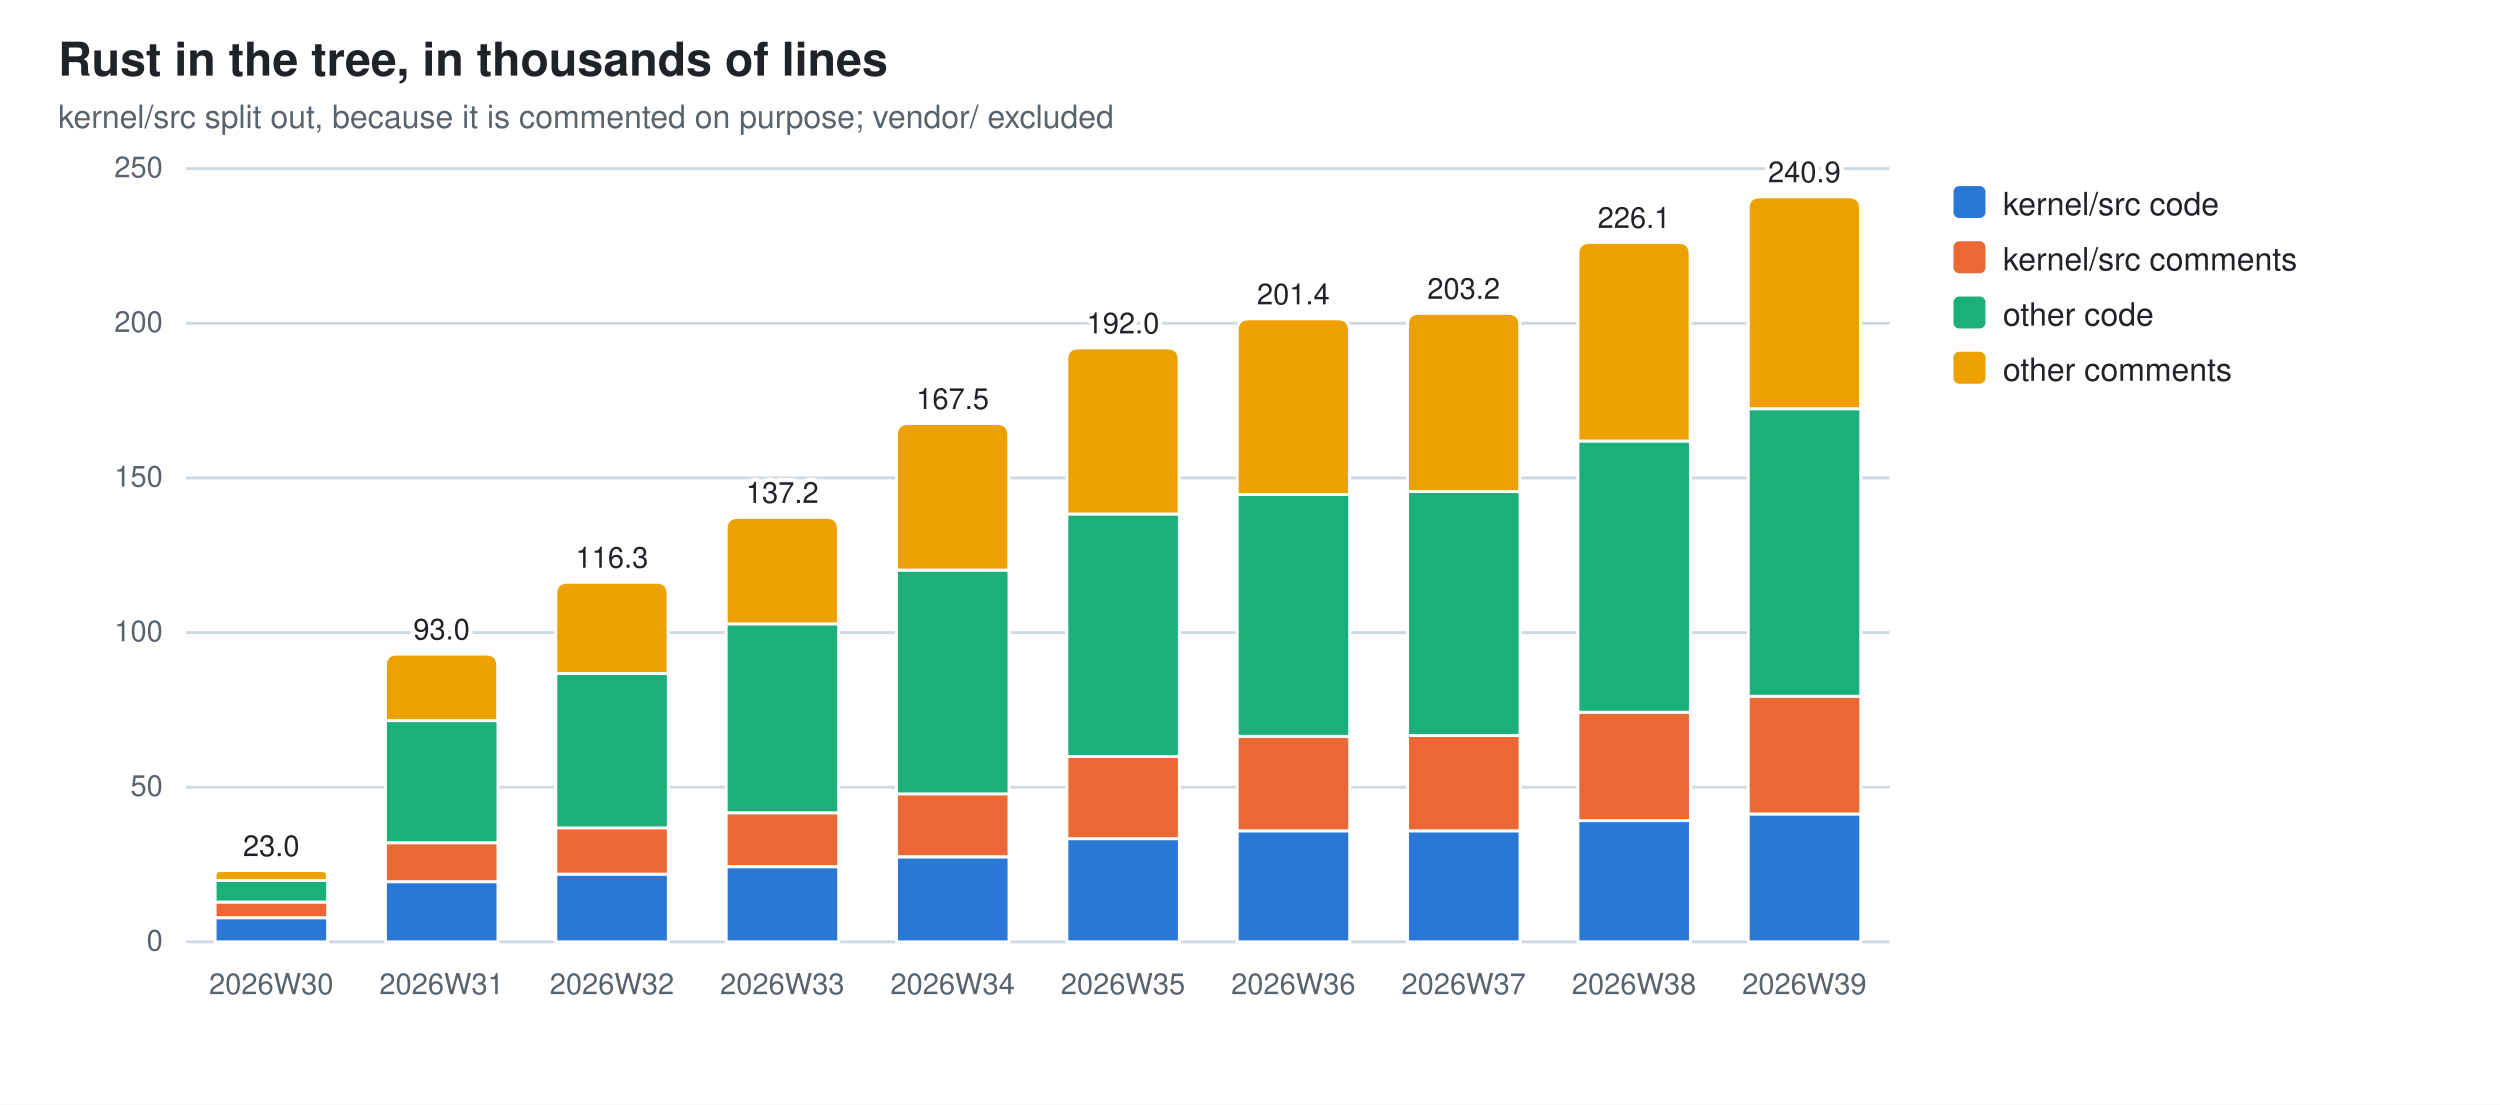
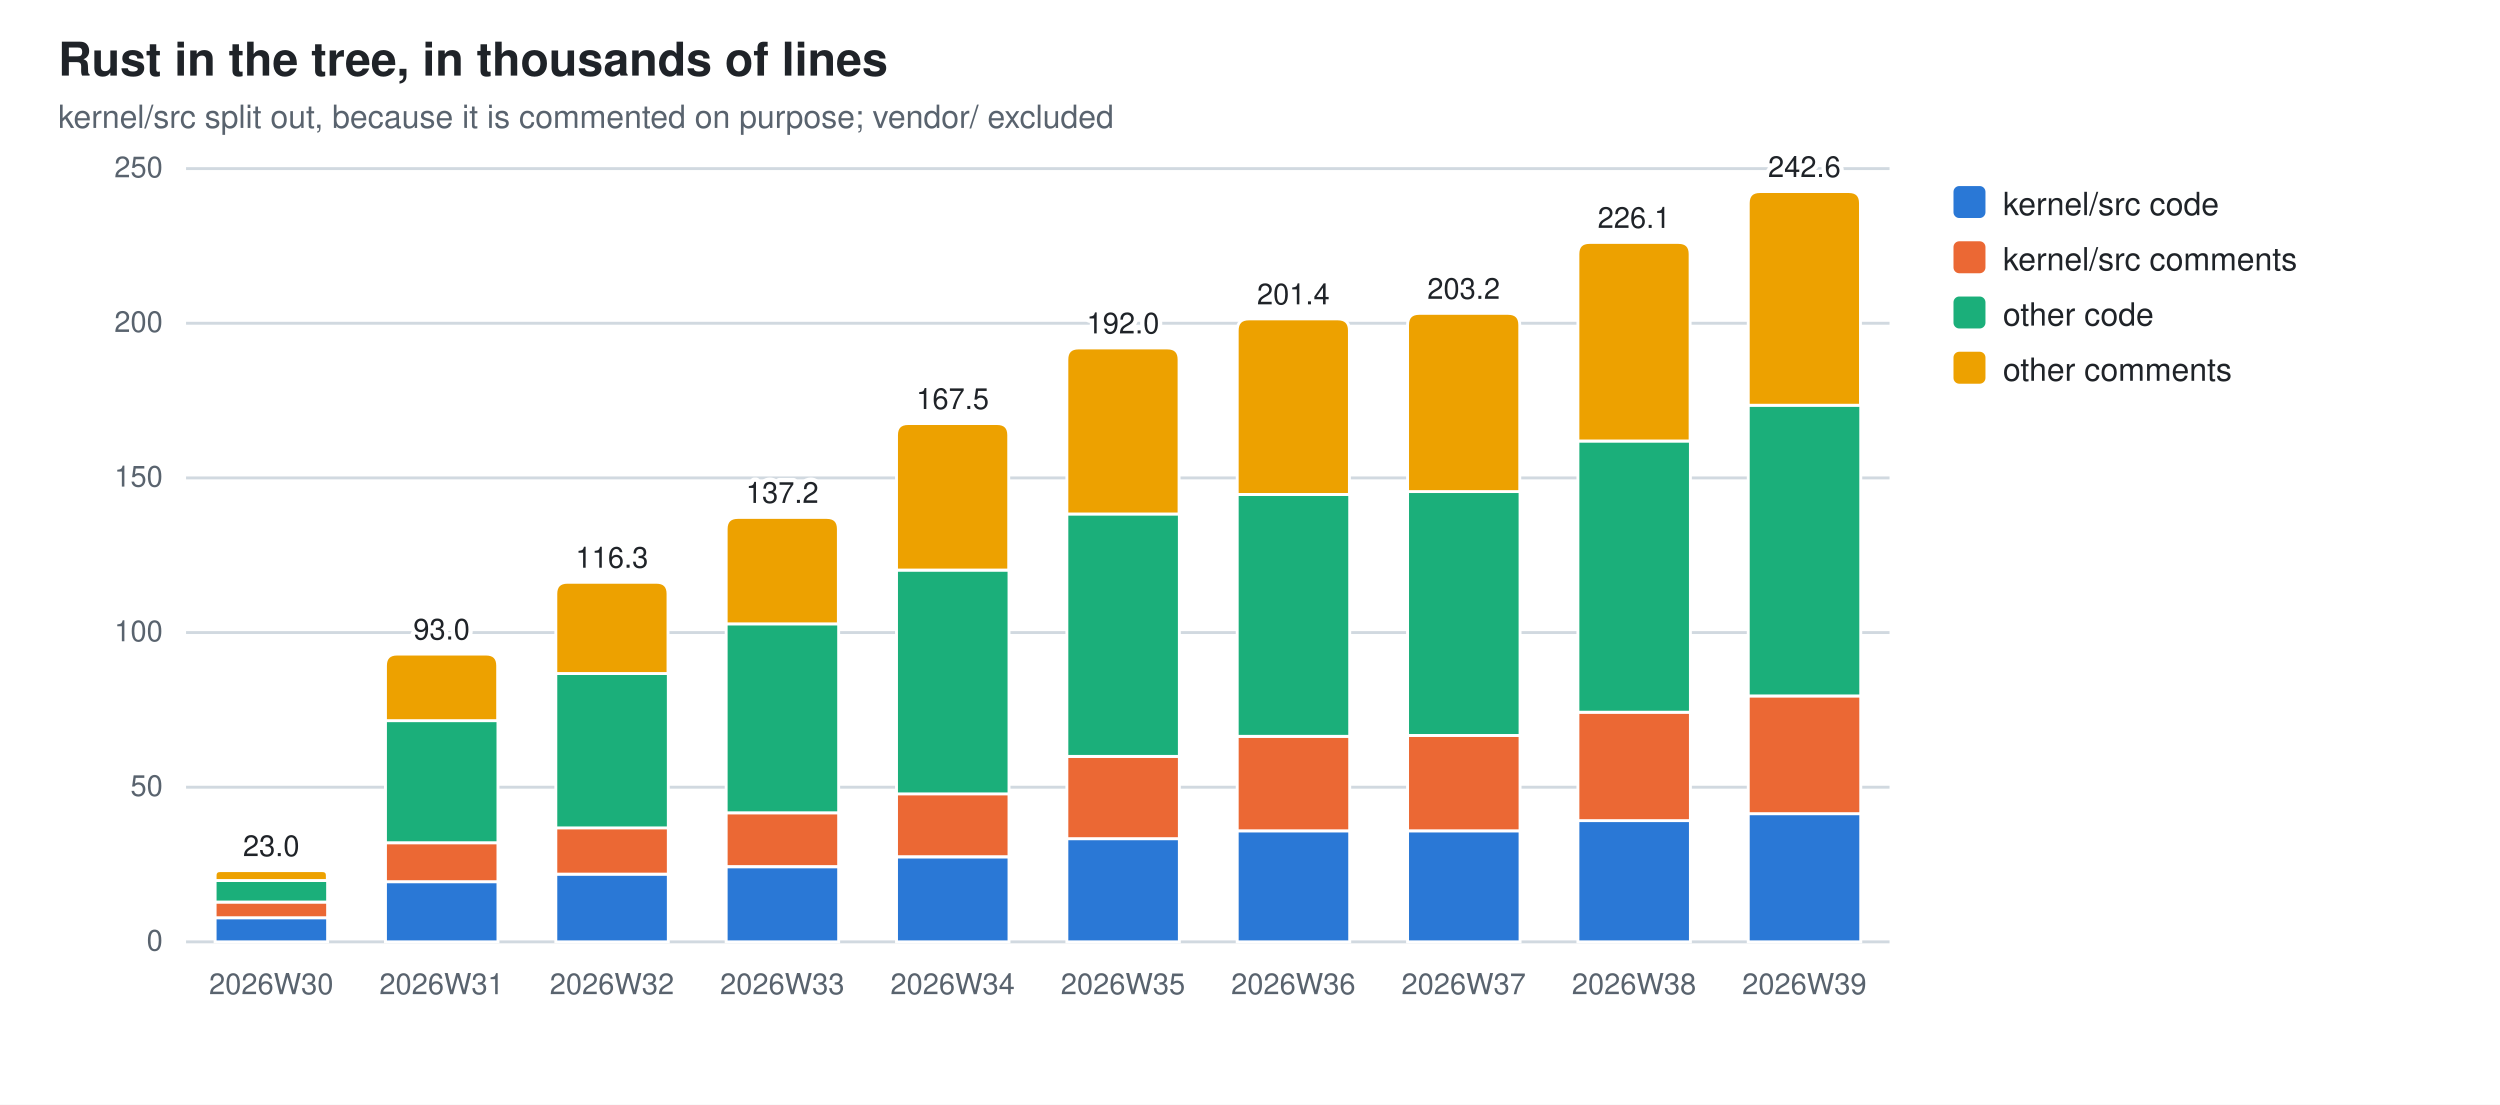
<svg xmlns="http://www.w3.org/2000/svg" width="860" height="380" viewBox="0 0 860 380" role="img" aria-label="Rust in the tree, in thousands of lines">
  <style>
  .bg{fill:#ffffff} .fg{fill:#1f2328} .mut{fill:#59636e} .grid{stroke:#d1d9e0}
  .seg{stroke:#ffffff;stroke-width:1}
  .val{paint-order:stroke;stroke:#ffffff;stroke-width:3px;stroke-linejoin:round}
  .s0{fill:#2a78d6}  .s1{fill:#eb6834}  .s2{fill:#1baf7a}  .s3{fill:#eda100}  .s4{fill:#e87ba4}  .s5{fill:#008300}  .s6{fill:#4a3aa7}  .s7{fill:#e34948}
  @media (prefers-color-scheme: dark){
    .bg{fill:#0d1117} .fg{fill:#e6edf3} .mut{fill:#9198a1} .grid{stroke:#30363d}
    .seg{stroke:#0d1117} .val{stroke:#0d1117} .s0{fill:#3987e5} .s1{fill:#d95926} .s2{fill:#199e70} .s3{fill:#c98500} .s4{fill:#d55181} .s5{fill:#008300} .s6{fill:#9085e9} .s7{fill:#e66767}}
  text{font-family:-apple-system,BlinkMacSystemFont,"Segoe UI",Helvetica,Arial,sans-serif}
</style>
  <rect class="bg" width="860" height="380" />
  <text class="fg" x="20" y="26" font-size="16" font-weight="600">Rust in the tree, in thousands of lines</text>
  <text class="mut" x="20" y="44" font-size="11">kernel/src split out, because it is commented on purpose; vendor/ excluded</text>
  <line class="grid" x1="64" y1="324.0" x2="650.0" y2="324.0" stroke-width="1" />
  <text class="mut" x="56" y="327.0" font-size="10" text-anchor="end">0</text>
  <line class="grid" x1="64" y1="270.8" x2="650.0" y2="270.8" stroke-width="1" />
  <text class="mut" x="56" y="273.8" font-size="10" text-anchor="end">50</text>
  <line class="grid" x1="64" y1="217.6" x2="650.0" y2="217.6" stroke-width="1" />
  <text class="mut" x="56" y="220.6" font-size="10" text-anchor="end">100</text>
  <line class="grid" x1="64" y1="164.4" x2="650.0" y2="164.4" stroke-width="1" />
  <text class="mut" x="56" y="167.4" font-size="10" text-anchor="end">150</text>
  <line class="grid" x1="64" y1="111.2" x2="650.0" y2="111.2" stroke-width="1" />
  <text class="mut" x="56" y="114.2" font-size="10" text-anchor="end">200</text>
  <line class="grid" x1="64" y1="58.0" x2="650.0" y2="58.0" stroke-width="1" />
  <text class="mut" x="56" y="61.0" font-size="10" text-anchor="end">250</text>
  <rect class="seg s0" x="74.0" y="315.7" width="38.7" height="8.3" />
  <rect class="seg s1" x="74.0" y="310.3" width="38.7" height="5.4" />
  <rect class="seg s2" x="74.0" y="302.9" width="38.7" height="7.4" />
  <path class="seg s3" d="M74.0,302.9 V301.2 Q74.0,299.5 75.7,299.5 H110.9 Q112.6,299.5 112.6,301.2 V302.9 Z" />
  <text class="mut" x="93.3" y="342" font-size="10" text-anchor="middle">2026W30</text>
  <text class="fg val" x="93.3" y="294.5" font-size="10" text-anchor="middle">23.0</text>
  <rect class="seg s0" x="132.6" y="303.3" width="38.7" height="20.7" />
  <rect class="seg s1" x="132.6" y="289.9" width="38.7" height="13.4" />
  <rect class="seg s2" x="132.6" y="247.9" width="38.7" height="42.0" />
  <path class="seg s3" d="M132.6,247.9 V229.0 Q132.6,225.0 136.6,225.0 H167.2 Q171.2,225.0 171.2,229.0 V247.9 Z" />
  <text class="mut" x="151.9" y="342" font-size="10" text-anchor="middle">2026W31</text>
  <text class="fg val" x="151.9" y="220.0" font-size="10" text-anchor="middle">93.0</text>
  <rect class="seg s0" x="191.2" y="300.7" width="38.7" height="23.3" />
  <rect class="seg s1" x="191.2" y="284.7" width="38.7" height="16.0" />
  <rect class="seg s2" x="191.2" y="231.7" width="38.7" height="53.1" />
  <path class="seg s3" d="M191.2,231.7 V204.3 Q191.2,200.3 195.2,200.3 H225.8 Q229.8,200.3 229.8,204.3 V231.7 Z" />
  <text class="mut" x="210.5" y="342" font-size="10" text-anchor="middle">2026W32</text>
  <text class="fg val" x="210.5" y="195.3" font-size="10" text-anchor="middle">116.3</text>
  <rect class="seg s0" x="249.8" y="298.2" width="38.7" height="25.8" />
  <rect class="seg s1" x="249.8" y="279.6" width="38.7" height="18.5" />
  <rect class="seg s2" x="249.8" y="214.6" width="38.7" height="65.0" />
  <path class="seg s3" d="M249.8,214.6 V182.0 Q249.8,178.0 253.8,178.0 H284.4 Q288.4,178.0 288.4,182.0 V214.6 Z" />
  <text class="mut" x="269.1" y="342" font-size="10" text-anchor="middle">2026W33</text>
  <text class="fg val" x="269.1" y="173.0" font-size="10" text-anchor="middle">137.2</text>
  <rect class="seg s0" x="308.4" y="294.8" width="38.7" height="29.2" />
  <rect class="seg s1" x="308.4" y="273.0" width="38.7" height="21.7" />
  <rect class="seg s2" x="308.4" y="196.1" width="38.7" height="77.0" />
  <path class="seg s3" d="M308.4,196.1 V149.7 Q308.4,145.7 312.4,145.7 H343.0 Q347.0,145.7 347.0,149.7 V196.1 Z" />
  <text class="mut" x="327.7" y="342" font-size="10" text-anchor="middle">2026W34</text>
  <text class="fg val" x="327.7" y="140.7" font-size="10" text-anchor="middle">167.5</text>
  <rect class="seg s0" x="367.0" y="288.5" width="38.7" height="35.5" />
  <rect class="seg s1" x="367.0" y="260.2" width="38.7" height="28.3" />
  <rect class="seg s2" x="367.0" y="176.8" width="38.7" height="83.4" />
  <path class="seg s3" d="M367.0,176.8 V123.7 Q367.0,119.7 371.0,119.7 H401.6 Q405.6,119.7 405.6,123.7 V176.8 Z" />
  <text class="mut" x="386.3" y="342" font-size="10" text-anchor="middle">2026W35</text>
  <text class="fg val" x="386.3" y="114.7" font-size="10" text-anchor="middle">192.0</text>
  <rect class="seg s0" x="425.6" y="285.8" width="38.7" height="38.2" />
  <rect class="seg s1" x="425.6" y="253.3" width="38.7" height="32.5" />
  <rect class="seg s2" x="425.6" y="170.1" width="38.7" height="83.2" />
  <path class="seg s3" d="M425.6,170.1 V113.7 Q425.6,109.7 429.6,109.7 H460.2 Q464.2,109.7 464.2,113.7 V170.1 Z" />
  <text class="mut" x="444.9" y="342" font-size="10" text-anchor="middle">2026W36</text>
  <text class="fg val" x="444.9" y="104.7" font-size="10" text-anchor="middle">201.4</text>
  <rect class="seg s0" x="484.2" y="285.8" width="38.7" height="38.2" />
  <rect class="seg s1" x="484.2" y="253.0" width="38.7" height="32.8" />
  <rect class="seg s2" x="484.2" y="169.1" width="38.7" height="83.9" />
  <path class="seg s3" d="M484.2,169.1 V111.8 Q484.2,107.8 488.2,107.8 H518.8 Q522.8,107.8 522.8,111.8 V169.1 Z" />
  <text class="mut" x="503.5" y="342" font-size="10" text-anchor="middle">2026W37</text>
  <text class="fg val" x="503.5" y="102.8" font-size="10" text-anchor="middle">203.2</text>
  <rect class="seg s0" x="542.8" y="282.2" width="38.7" height="41.8" />
  <rect class="seg s1" x="542.8" y="245.0" width="38.7" height="37.3" />
  <rect class="seg s2" x="542.8" y="151.7" width="38.7" height="93.3" />
  <path class="seg s3" d="M542.8,151.7 V87.4 Q542.8,83.4 546.8,83.4 H577.4 Q581.4,83.4 581.4,87.4 V151.7 Z" />
  <text class="mut" x="562.1" y="342" font-size="10" text-anchor="middle">2026W38</text>
  <text class="fg val" x="562.1" y="78.4" font-size="10" text-anchor="middle">226.1</text>
-   <rect class="seg s0" x="601.4" y="280.0" width="38.7" height="44.0" />
-   <rect class="seg s1" x="601.4" y="239.5" width="38.7" height="40.5" />
-   <rect class="seg s2" x="601.4" y="140.6" width="38.7" height="98.9" />
-   <path class="seg s3" d="M601.4,140.6 V71.7 Q601.4,67.7 605.4,67.7 H636.0 Q640.0,67.7 640.0,71.7 V140.6 Z" />
+   <rect class="seg s0" x="601.4" y="279.9" width="38.7" height="44.1" />
+   <rect class="seg s1" x="601.4" y="239.4" width="38.7" height="40.5" />
+   <rect class="seg s2" x="601.4" y="139.4" width="38.7" height="100.0" />
+   <path class="seg s3" d="M601.4,139.4 V69.9 Q601.4,65.9 605.4,65.9 H636.0 Q640.0,65.9 640.0,69.9 V139.4 Z" />
  <text class="mut" x="620.7" y="342" font-size="10" text-anchor="middle">2026W39</text>
-   <text class="fg val" x="620.7" y="62.7" font-size="10" text-anchor="middle">240.9</text>
+   <text class="fg val" x="620.7" y="60.9" font-size="10" text-anchor="middle">242.6</text>
  <rect class="s0" x="672" y="64" width="11" height="11" rx="2" />
  <text class="fg" y="74" font-size="11">
    <tspan x="689" dy="0">kernel/src code</tspan>
  </text>
  <rect class="s1" x="672" y="83" width="11" height="11" rx="2" />
  <text class="fg" y="93" font-size="11">
    <tspan x="689" dy="0">kernel/src comments</tspan>
  </text>
  <rect class="s2" x="672" y="102" width="11" height="11" rx="2" />
  <text class="fg" y="112" font-size="11">
    <tspan x="689" dy="0">other code</tspan>
  </text>
  <rect class="s3" x="672" y="121" width="11" height="11" rx="2" />
  <text class="fg" y="131" font-size="11">
    <tspan x="689" dy="0">other comments</tspan>
  </text>
</svg>
